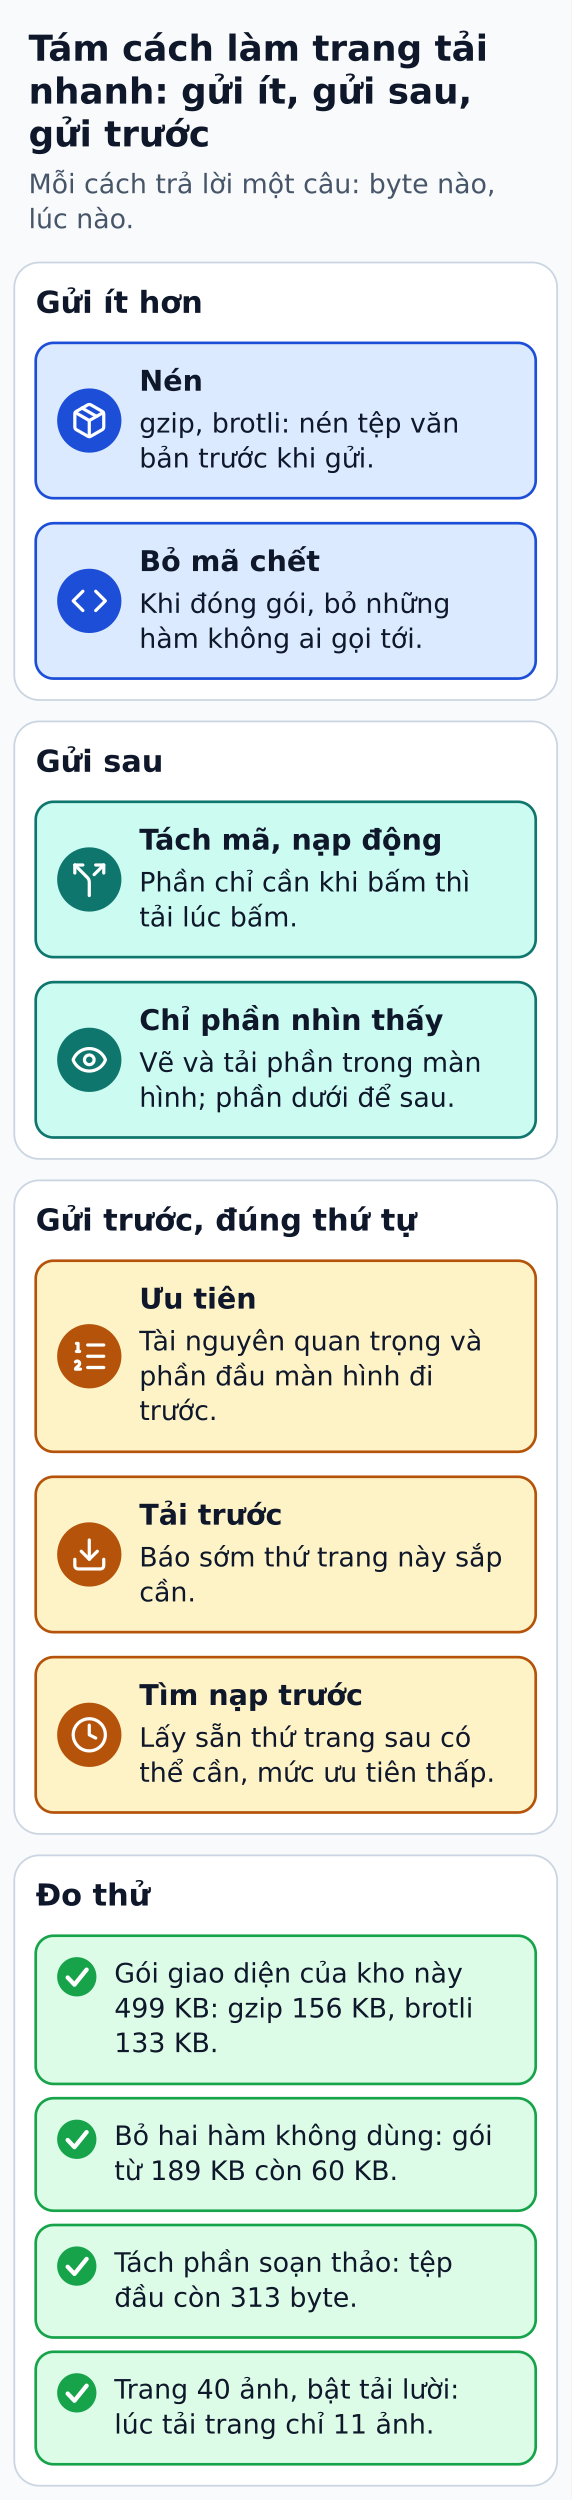
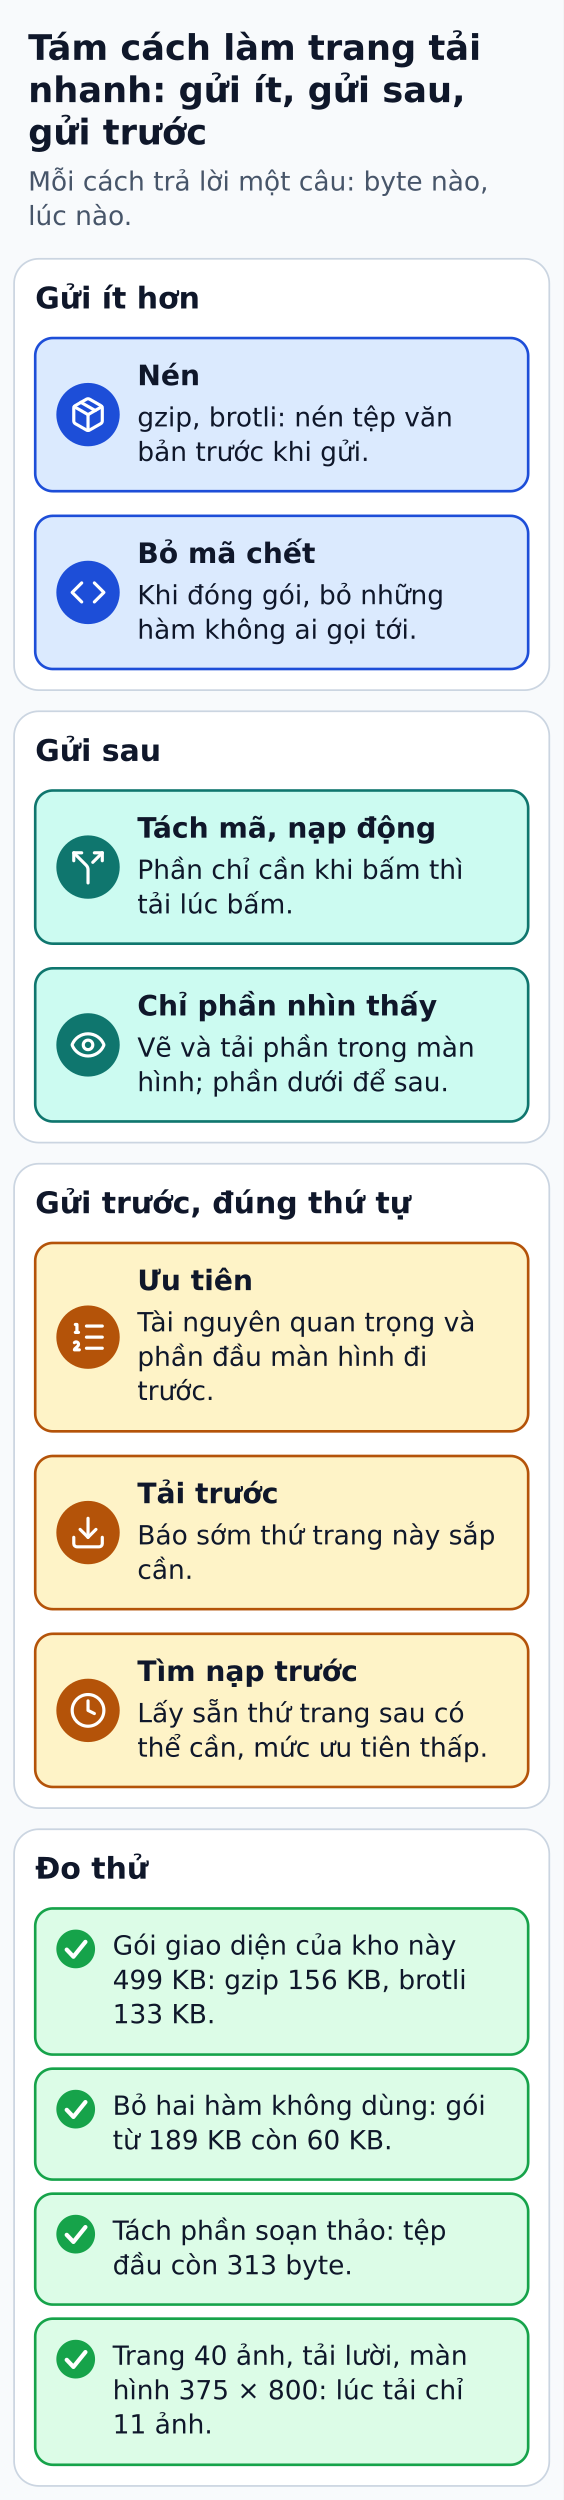
- <svg xmlns="http://www.w3.org/2000/svg" width="320" height="1400" viewBox="0 0 320 1400" role="img" aria-labelledby="title desc">
+ <svg xmlns="http://www.w3.org/2000/svg" width="320" height="1420" viewBox="0 0 320 1420" role="img" aria-labelledby="title desc">
  <defs>
    <marker id="arrow" markerWidth="8" markerHeight="8" refX="6" refY="3" orient="auto">
      <path d="M0,0 L6,3 L0,6" fill="none" stroke="#334155" stroke-width="1.5" />
    </marker>
  </defs>
-   <rect width="320" height="1400" fill="#f8fafc" />
+   <rect width="320" height="1420" fill="#f8fafc" />
  <g font-family="DejaVu Sans, Arial, sans-serif" fill="#0f172a">
    <text x="16" y="34" font-size="20" fill="#0f172a" font-weight="bold" text-anchor="start">Tám cách làm trang tải</text>
    <text x="16" y="58" font-size="20" fill="#0f172a" font-weight="bold" text-anchor="start">nhanh: gửi ít, gửi sau,</text>
    <text x="16" y="82" font-size="20" fill="#0f172a" font-weight="bold" text-anchor="start">gửi trước</text>
    <text x="16" y="108.2" font-size="15" fill="#475569" font-weight="normal" text-anchor="start">Mỗi cách trả lời một câu: byte nào,</text>
    <text x="16" y="127.8" font-size="15" fill="#475569" font-weight="normal" text-anchor="start">lúc nào.</text>
    <rect x="8" y="147" width="304" height="245" rx="14" fill="#ffffff" stroke="#cbd5e1" stroke-width="1" />
    <text x="20" y="175.2" font-size="17" fill="#0f172a" font-weight="bold" text-anchor="start">Gửi ít hơn</text>
    <rect x="20" y="192" width="280" height="87" rx="10" fill="#dbeafe" stroke="#1d4ed8" stroke-width="1.5" />
    <circle cx="50" cy="235.5" r="18" fill="#1d4ed8" />
    <g transform="translate(39.2 224.7) scale(0.9)" fill="none" stroke="#FFFFFF" stroke-width="2" stroke-linecap="round" stroke-linejoin="round">
      <path d="M11 21.73a2 2 0 0 0 2 0l7-4A2 2 0 0 0 21 16V8a2 2 0 0 0-1-1.73l-7-4a2 2 0 0 0-2 0l-7 4A2 2 0 0 0 3 8v8a2 2 0 0 0 1 1.73z" />
      <path d="M12 22V12" />
      <polyline points="3.29 7 12 12 20.71 7" />
      <path d="m7.5 4.27 9 5.15" />
    </g>
    <text x="78" y="218.8" font-size="16" fill="#0f172a" font-weight="bold" text-anchor="start">Nén</text>
    <text x="78" y="242.2" font-size="15" fill="#0f172a" font-weight="normal" text-anchor="start">gzip, brotli: nén tệp văn</text>
    <text x="78" y="261.8" font-size="15" fill="#0f172a" font-weight="normal" text-anchor="start">bản trước khi gửi.</text>
    <rect x="20" y="293" width="280" height="87" rx="10" fill="#dbeafe" stroke="#1d4ed8" stroke-width="1.5" />
    <circle cx="50" cy="336.5" r="18" fill="#1d4ed8" />
    <g transform="translate(39.2 325.7) scale(0.9)" fill="none" stroke="#FFFFFF" stroke-width="2" stroke-linecap="round" stroke-linejoin="round">
      <path d="m16 18 6-6-6-6" />
      <path d="m8 6-6 6 6 6" />
    </g>
    <text x="78" y="319.8" font-size="16" fill="#0f172a" font-weight="bold" text-anchor="start">Bỏ mã chết</text>
    <text x="78" y="343.2" font-size="15" fill="#0f172a" font-weight="normal" text-anchor="start">Khi đóng gói, bỏ những</text>
    <text x="78" y="362.8" font-size="15" fill="#0f172a" font-weight="normal" text-anchor="start">hàm không ai gọi tới.</text>
    <rect x="8" y="404" width="304" height="245" rx="14" fill="#ffffff" stroke="#cbd5e1" stroke-width="1" />
    <text x="20" y="432.2" font-size="17" fill="#0f172a" font-weight="bold" text-anchor="start">Gửi sau</text>
    <rect x="20" y="449" width="280" height="87" rx="10" fill="#ccfbf1" stroke="#0f766e" stroke-width="1.5" />
    <circle cx="50" cy="492.5" r="18" fill="#0f766e" />
    <g transform="translate(39.2 481.7) scale(0.9)" fill="none" stroke="#FFFFFF" stroke-width="2" stroke-linecap="round" stroke-linejoin="round">
      <path d="M16 3h5v5" />
      <path d="M8 3H3v5" />
      <path d="M12 22v-8.3a4 4 0 0 0-1.172-2.872L3 3" />
      <path d="m15 9 6-6" />
    </g>
    <text x="78" y="475.8" font-size="16" fill="#0f172a" font-weight="bold" text-anchor="start">Tách mã, nạp động</text>
    <text x="78" y="499.2" font-size="15" fill="#0f172a" font-weight="normal" text-anchor="start">Phần chỉ cần khi bấm thì</text>
    <text x="78" y="518.8" font-size="15" fill="#0f172a" font-weight="normal" text-anchor="start">tải lúc bấm.</text>
    <rect x="20" y="550" width="280" height="87" rx="10" fill="#ccfbf1" stroke="#0f766e" stroke-width="1.5" />
    <circle cx="50" cy="593.5" r="18" fill="#0f766e" />
    <g transform="translate(39.2 582.7) scale(0.9)" fill="none" stroke="#FFFFFF" stroke-width="2" stroke-linecap="round" stroke-linejoin="round">
      <path d="M2.062 12.348a1 1 0 0 1 0-.696 10.75 10.75 0 0 1 19.876 0 1 1 0 0 1 0 .696 10.75 10.75 0 0 1-19.876 0" />
      <circle cx="12" cy="12" r="3" />
    </g>
    <text x="78" y="576.8" font-size="16" fill="#0f172a" font-weight="bold" text-anchor="start">Chỉ phần nhìn thấy</text>
    <text x="78" y="600.2" font-size="15" fill="#0f172a" font-weight="normal" text-anchor="start">Vẽ và tải phần trong màn</text>
    <text x="78" y="619.8" font-size="15" fill="#0f172a" font-weight="normal" text-anchor="start">hình; phần dưới để sau.</text>
    <rect x="8" y="661" width="304" height="366" rx="14" fill="#ffffff" stroke="#cbd5e1" stroke-width="1" />
    <text x="20" y="689.1" font-size="17" fill="#0f172a" font-weight="bold" text-anchor="start">Gửi trước, đúng thứ tự</text>
    <rect x="20" y="706" width="280" height="107" rx="10" fill="#fef3c7" stroke="#b45309" stroke-width="1.5" />
    <circle cx="50" cy="759.5" r="18" fill="#b45309" />
    <g transform="translate(39.2 748.7) scale(0.9)" fill="none" stroke="#FFFFFF" stroke-width="2" stroke-linecap="round" stroke-linejoin="round">
      <path d="M11 5h10" />
      <path d="M11 12h10" />
      <path d="M11 19h10" />
      <path d="M4 4h1v5" />
      <path d="M4 9h2" />
      <path d="M6.5 20H3.4c0-1 2.6-1.925 2.6-3.5a1.5 1.5 0 0 0-2.6-1.02" />
    </g>
    <text x="78" y="732.8" font-size="16" fill="#0f172a" font-weight="bold" text-anchor="start">Ưu tiên</text>
    <text x="78" y="756.2" font-size="15" fill="#0f172a" font-weight="normal" text-anchor="start">Tài nguyên quan trọng và</text>
    <text x="78" y="775.8" font-size="15" fill="#0f172a" font-weight="normal" text-anchor="start">phần đầu màn hình đi</text>
    <text x="78" y="795.2" font-size="15" fill="#0f172a" font-weight="normal" text-anchor="start">trước.</text>
    <rect x="20" y="827" width="280" height="87" rx="10" fill="#fef3c7" stroke="#b45309" stroke-width="1.5" />
    <circle cx="50" cy="870.5" r="18" fill="#b45309" />
    <g transform="translate(39.2 859.7) scale(0.9)" fill="none" stroke="#FFFFFF" stroke-width="2" stroke-linecap="round" stroke-linejoin="round">
      <path d="M12 15V3" />
      <path d="M21 15v4a2 2 0 0 1-2 2H5a2 2 0 0 1-2-2v-4" />
      <path d="m7 10 5 5 5-5" />
    </g>
    <text x="78" y="853.8" font-size="16" fill="#0f172a" font-weight="bold" text-anchor="start">Tải trước</text>
    <text x="78" y="877.2" font-size="15" fill="#0f172a" font-weight="normal" text-anchor="start">Báo sớm thứ trang này sắp</text>
    <text x="78" y="896.8" font-size="15" fill="#0f172a" font-weight="normal" text-anchor="start">cần.</text>
    <rect x="20" y="928" width="280" height="87" rx="10" fill="#fef3c7" stroke="#b45309" stroke-width="1.5" />
    <circle cx="50" cy="971.5" r="18" fill="#b45309" />
    <g transform="translate(39.2 960.7) scale(0.9)" fill="none" stroke="#FFFFFF" stroke-width="2" stroke-linecap="round" stroke-linejoin="round">
      <circle cx="12" cy="12" r="10" />
      <path d="M12 6v6l4 2" />
    </g>
    <text x="78" y="954.8" font-size="16" fill="#0f172a" font-weight="bold" text-anchor="start">Tìm nạp trước</text>
    <text x="78" y="978.2" font-size="15" fill="#0f172a" font-weight="normal" text-anchor="start">Lấy sẵn thứ trang sau có</text>
    <text x="78" y="997.8" font-size="15" fill="#0f172a" font-weight="normal" text-anchor="start">thể cần, mức ưu tiên thấp.</text>
-     <rect x="8" y="1039" width="304" height="353" rx="14" fill="#ffffff" stroke="#cbd5e1" stroke-width="1" />
+     <rect x="8" y="1039" width="304" height="373" rx="14" fill="#ffffff" stroke="#cbd5e1" stroke-width="1" />
    <text x="20" y="1067.1" font-size="17" fill="#0f172a" font-weight="bold" text-anchor="start">Đo thử</text>
    <rect x="20" y="1084" width="280" height="83" rx="10" fill="#dcfce7" stroke="#16a34a" stroke-width="1.5" />
    <circle cx="43" cy="1107" r="11" fill="#16a34a" />
    <polyline points="37.9,1107.4 41.7,1111.4 48.5,1103" fill="none" stroke="#ffffff" stroke-width="2.4" stroke-linecap="round" stroke-linejoin="round" />
    <text x="64" y="1110.2" font-size="15" fill="#0f172a" font-weight="normal" text-anchor="start">Gói giao diện của kho này</text>
    <text x="64" y="1129.8" font-size="15" fill="#0f172a" font-weight="normal" text-anchor="start">499 KB: gzip 156 KB, brotli</text>
    <text x="64" y="1149.2" font-size="15" fill="#0f172a" font-weight="normal" text-anchor="start">133 KB.</text>
    <rect x="20" y="1175" width="280" height="63" rx="10" fill="#dcfce7" stroke="#16a34a" stroke-width="1.5" />
    <circle cx="43" cy="1198" r="11" fill="#16a34a" />
    <polyline points="37.9,1198.4 41.7,1202.4 48.5,1194" fill="none" stroke="#ffffff" stroke-width="2.4" stroke-linecap="round" stroke-linejoin="round" />
    <text x="64" y="1201.2" font-size="15" fill="#0f172a" font-weight="normal" text-anchor="start">Bỏ hai hàm không dùng: gói</text>
    <text x="64" y="1220.8" font-size="15" fill="#0f172a" font-weight="normal" text-anchor="start">từ 189 KB còn 60 KB.</text>
    <rect x="20" y="1246" width="280" height="63" rx="10" fill="#dcfce7" stroke="#16a34a" stroke-width="1.5" />
    <circle cx="43" cy="1269" r="11" fill="#16a34a" />
    <polyline points="37.9,1269.4 41.7,1273.4 48.5,1265" fill="none" stroke="#ffffff" stroke-width="2.4" stroke-linecap="round" stroke-linejoin="round" />
    <text x="64" y="1272.2" font-size="15" fill="#0f172a" font-weight="normal" text-anchor="start">Tách phần soạn thảo: tệp</text>
    <text x="64" y="1291.8" font-size="15" fill="#0f172a" font-weight="normal" text-anchor="start">đầu còn 313 byte.</text>
-     <rect x="20" y="1317" width="280" height="63" rx="10" fill="#dcfce7" stroke="#16a34a" stroke-width="1.5" />
+     <rect x="20" y="1317" width="280" height="83" rx="10" fill="#dcfce7" stroke="#16a34a" stroke-width="1.5" />
    <circle cx="43" cy="1340" r="11" fill="#16a34a" />
    <polyline points="37.9,1340.4 41.7,1344.4 48.5,1336" fill="none" stroke="#ffffff" stroke-width="2.4" stroke-linecap="round" stroke-linejoin="round" />
-     <text x="64" y="1343.2" font-size="15" fill="#0f172a" font-weight="normal" text-anchor="start">Trang 40 ảnh, bật tải lười:</text>
-     <text x="64" y="1362.8" font-size="15" fill="#0f172a" font-weight="normal" text-anchor="start">lúc tải trang chỉ 11 ảnh.</text>
+     <text x="64" y="1343.2" font-size="15" fill="#0f172a" font-weight="normal" text-anchor="start">Trang 40 ảnh, tải lười, màn</text>
+     <text x="64" y="1362.8" font-size="15" fill="#0f172a" font-weight="normal" text-anchor="start">hình 375 × 800: lúc tải chỉ</text>
+     <text x="64" y="1382.2" font-size="15" fill="#0f172a" font-weight="normal" text-anchor="start">11 ảnh.</text>
  </g>
</svg>
